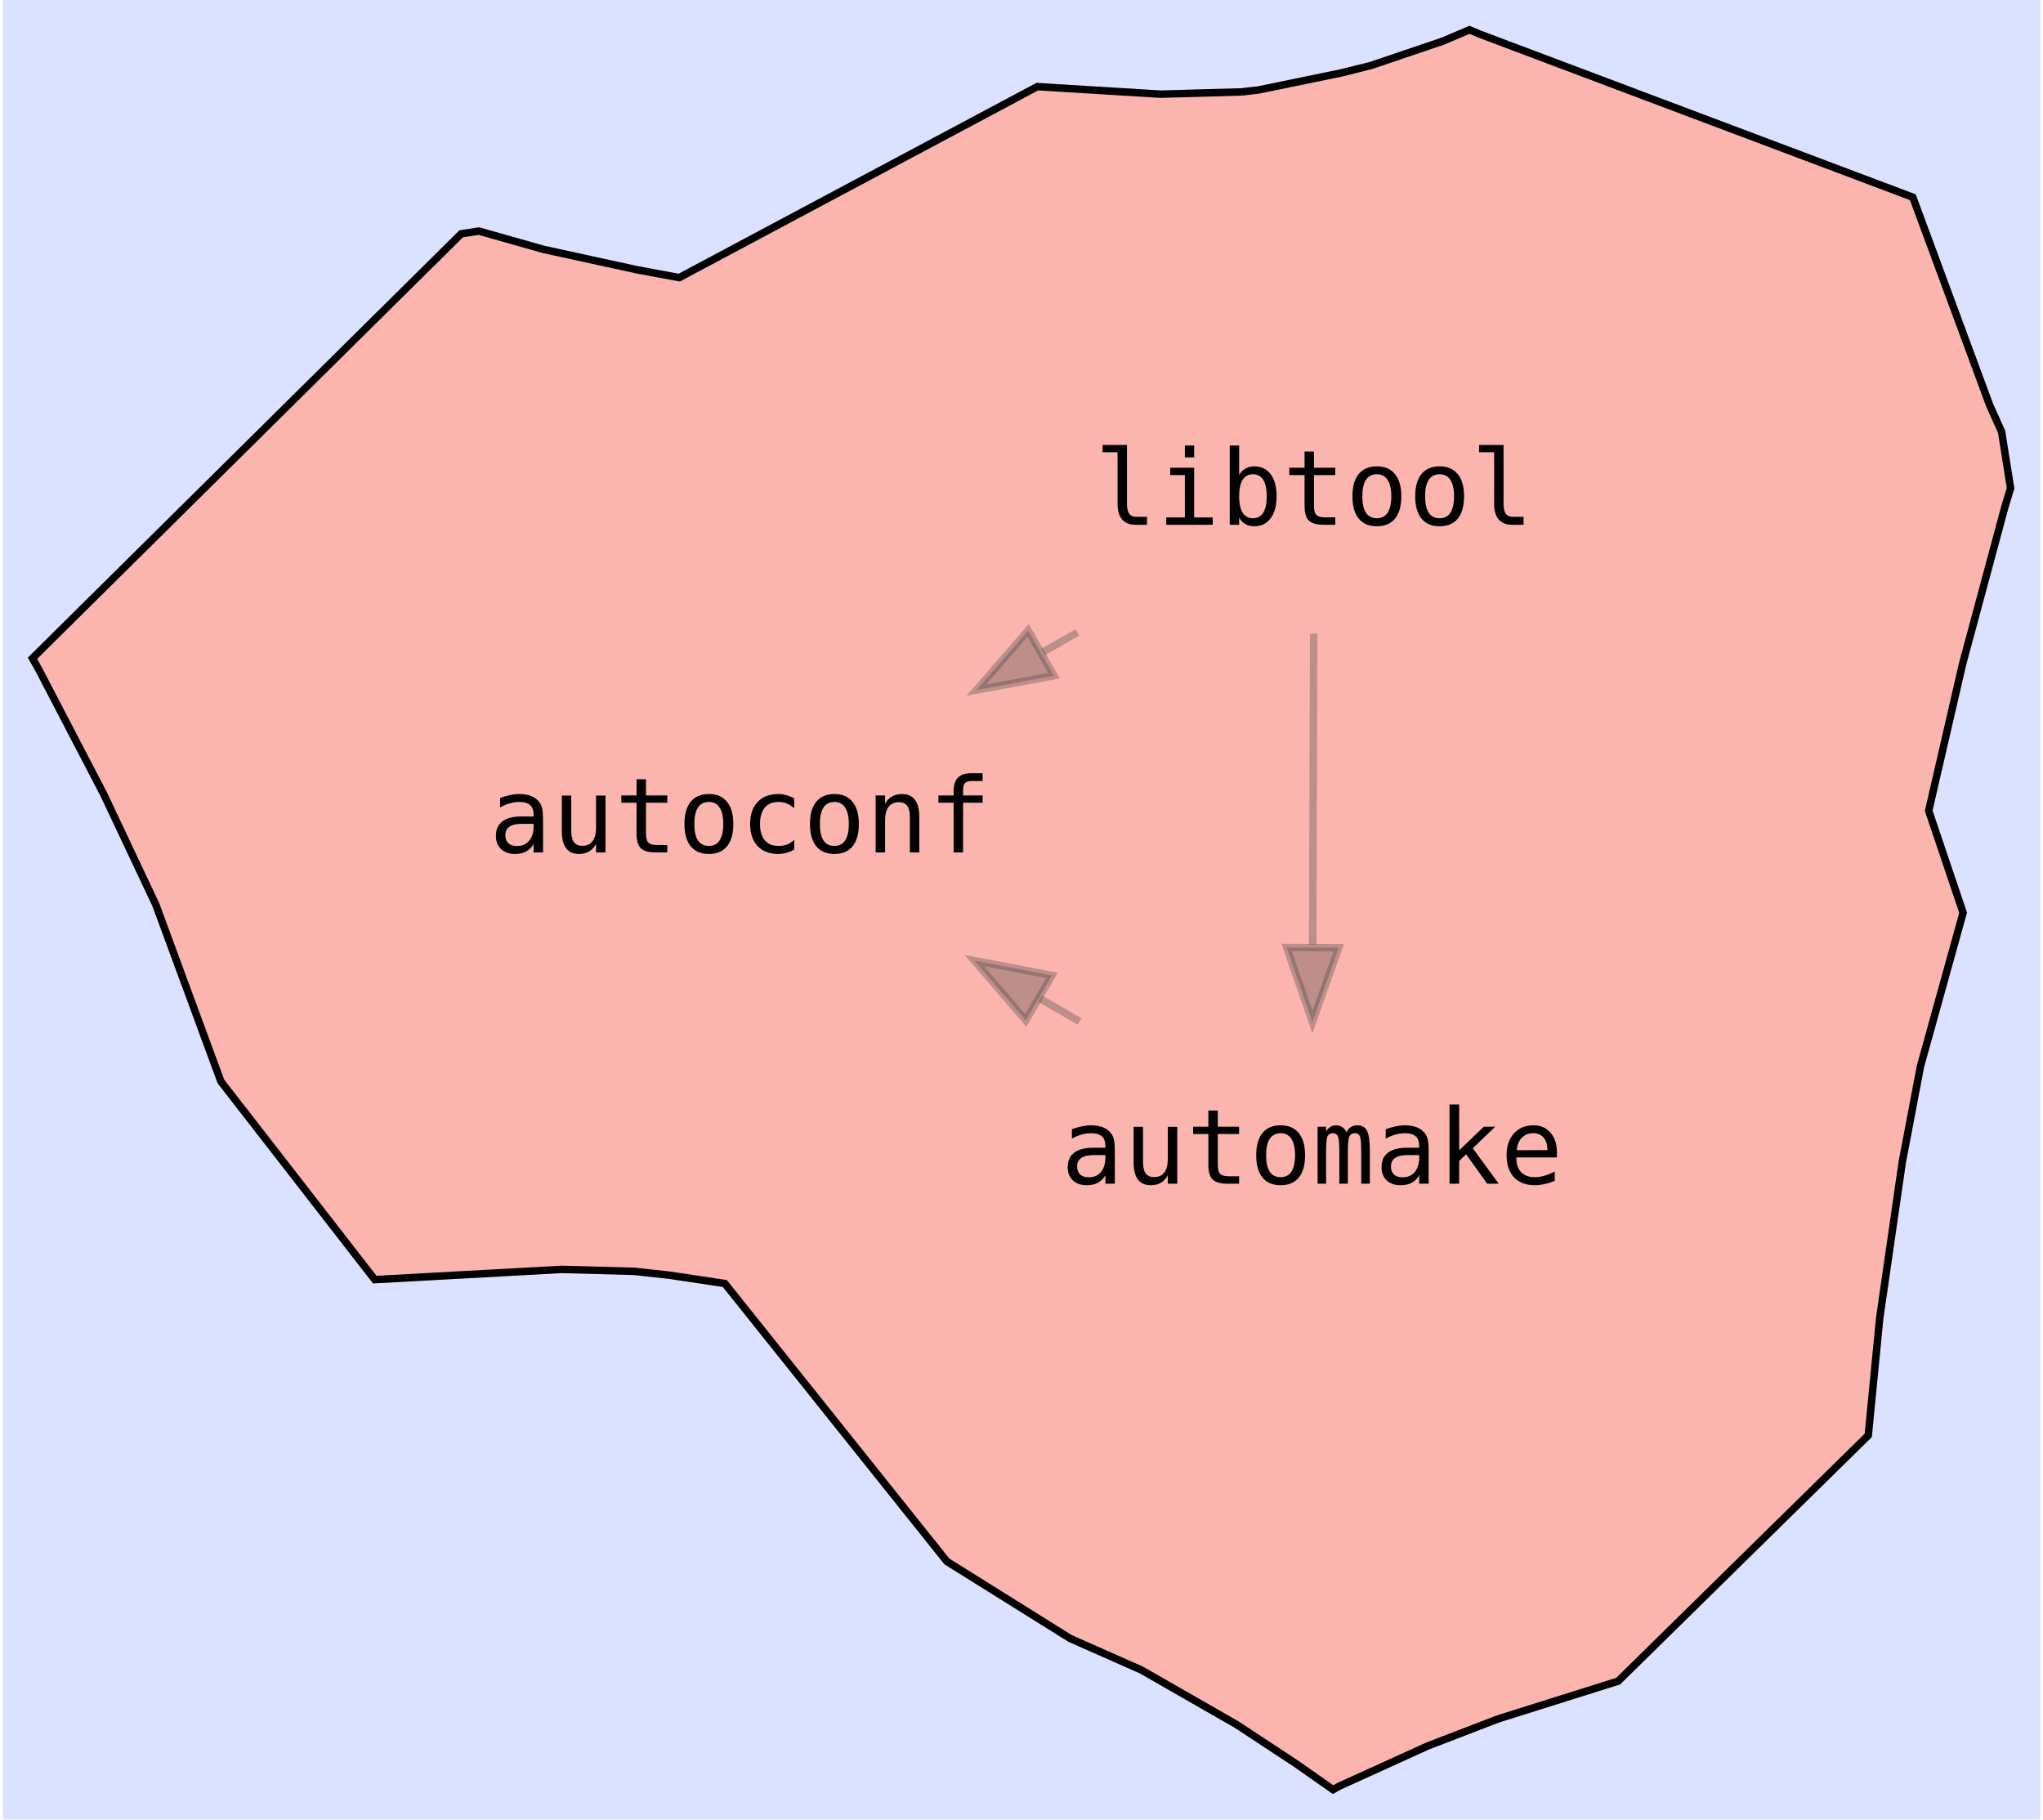
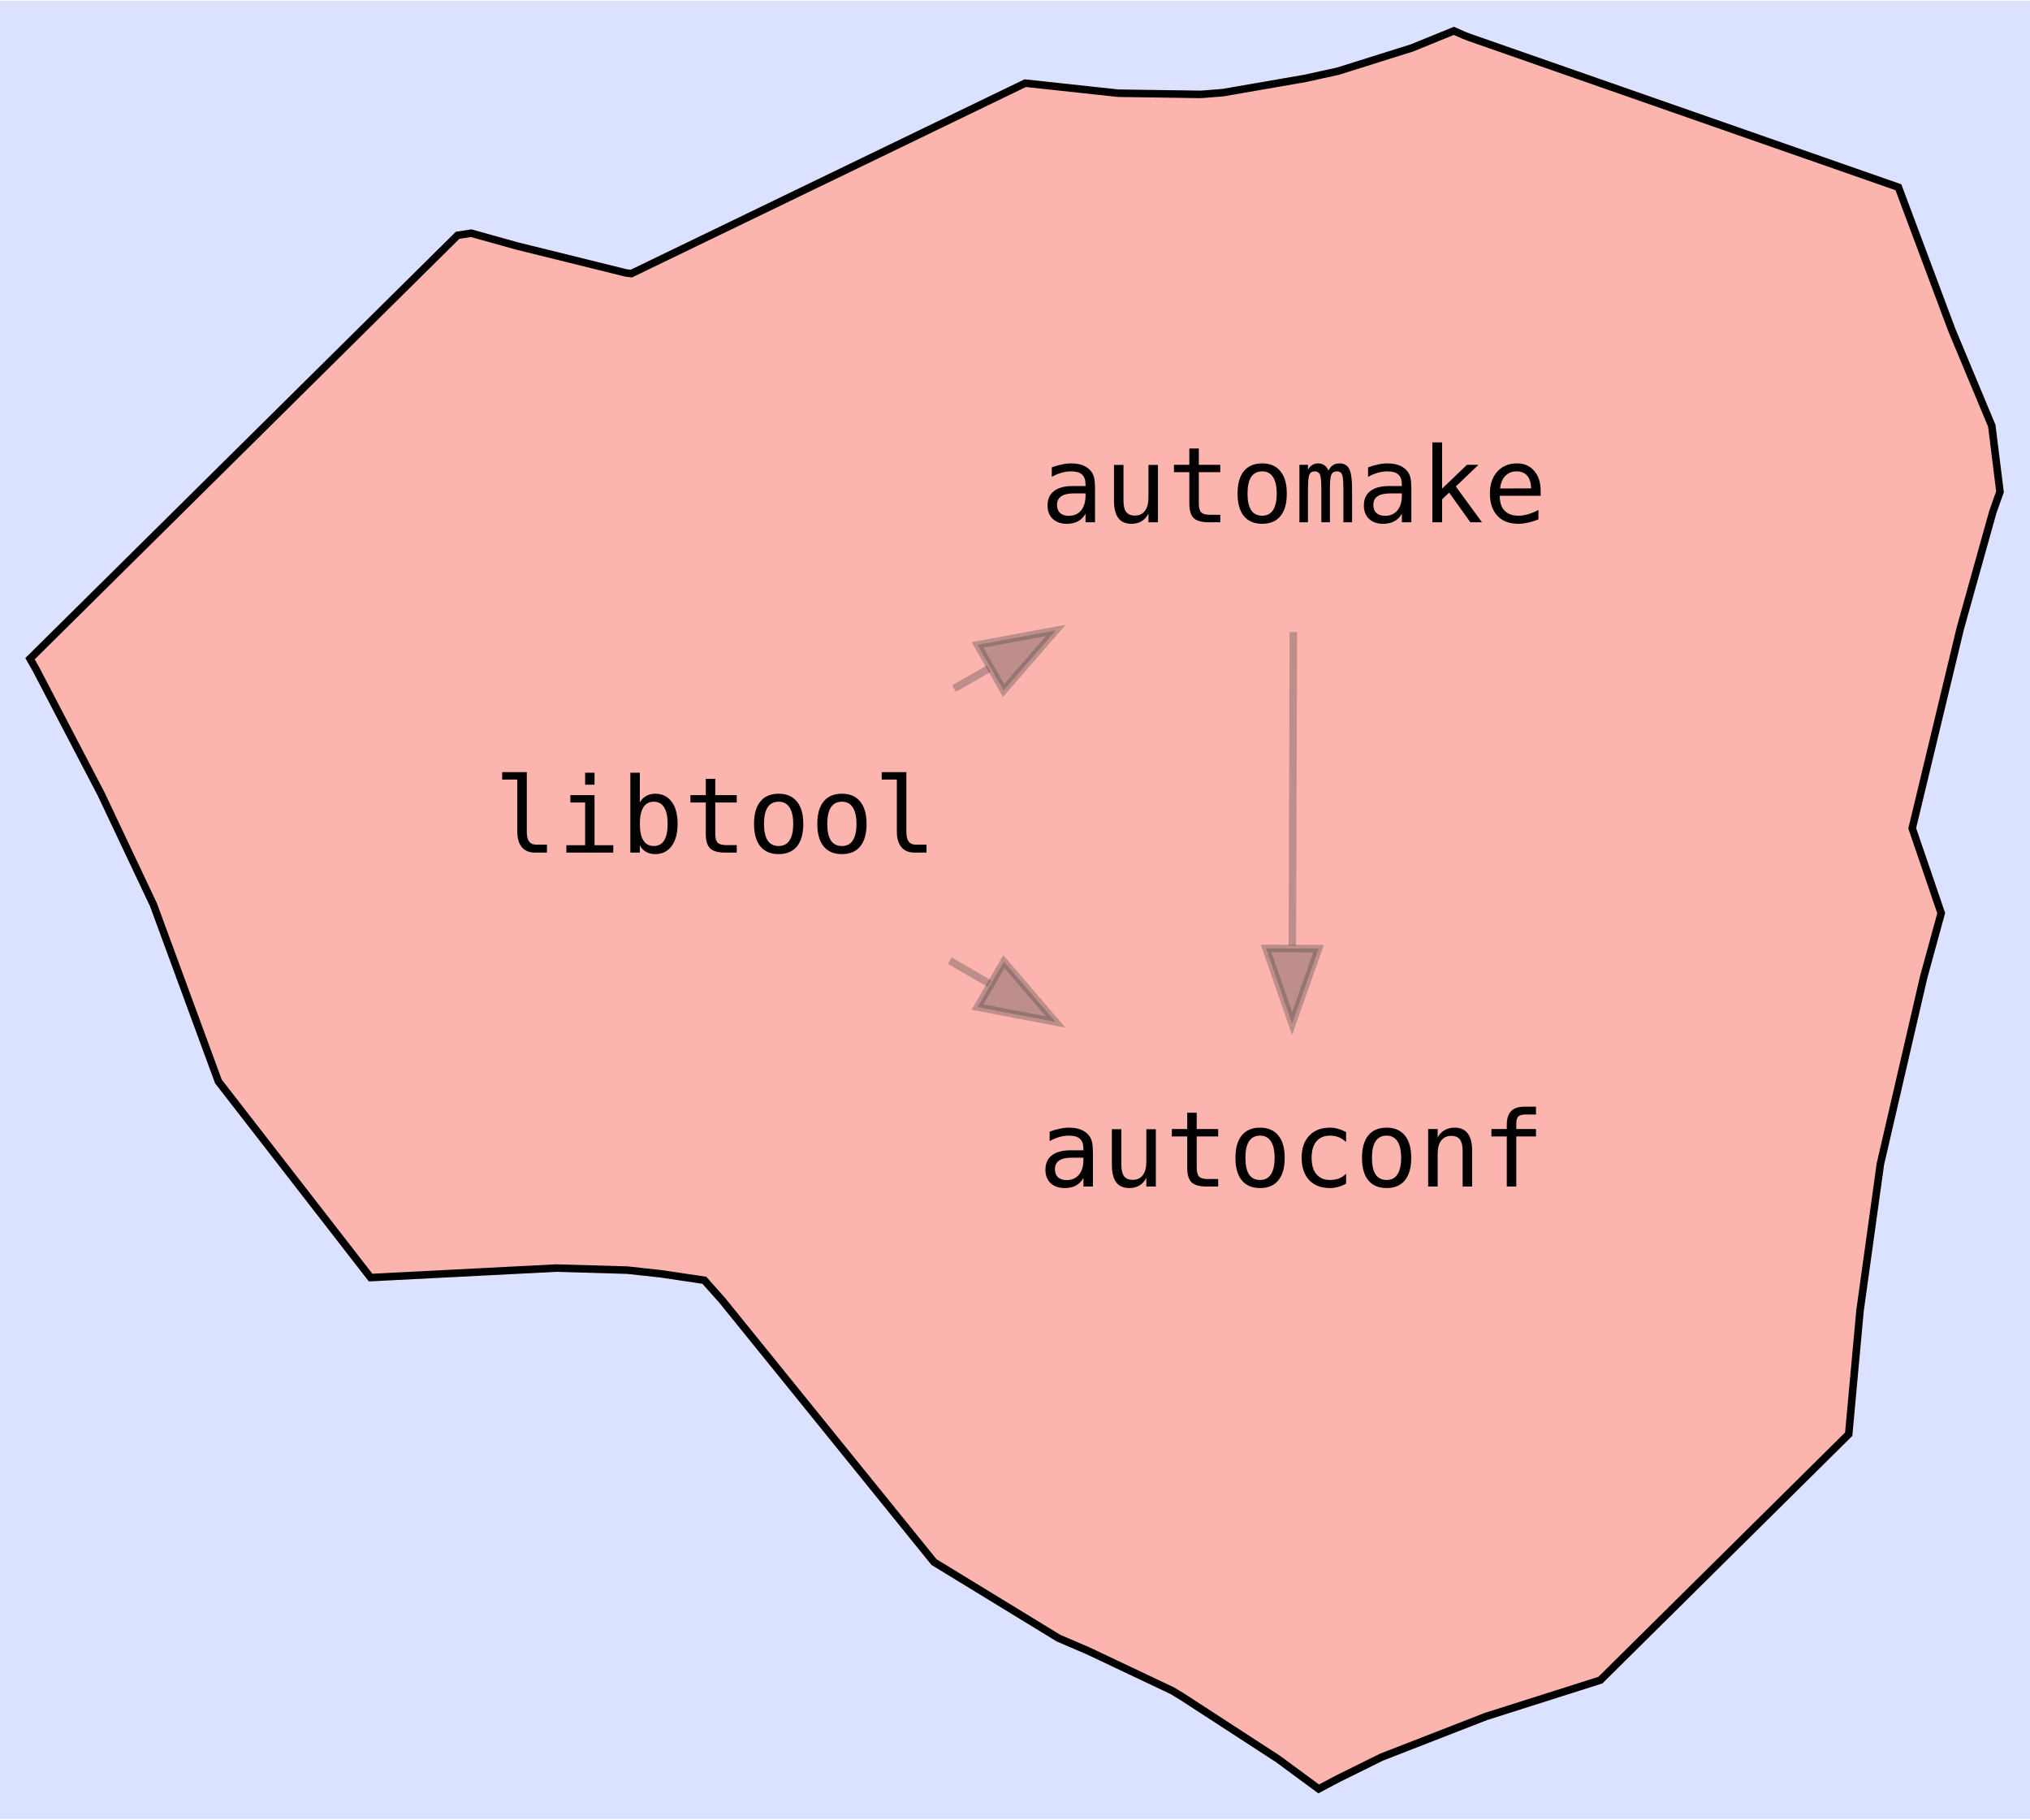
- <svg xmlns="http://www.w3.org/2000/svg" width="274pt" height="244pt" viewBox="0.00 0.00 273.64 244.32">
-   <g id="graph0" class="graph" transform="scale(1 1) rotate(0) translate(45.1025 173.2564)">
-     <polygon fill="#dae2ff" stroke="transparent" points="-45.102,71.064 -45.102,-173.256 228.542,-173.256 228.542,71.064 -45.102,71.064" />
-     <polygon fill="#fbb4ae" stroke="#fbb4ae" points="-31.537,-66.612 -24.534,-51.769 -15.796,-28.033 4.868,-1.421 29.977,-2.797 39.714,-2.533 44.428,-2.019 51.875,-.9 51.981,-1.035 51.911,-34.149 49.194,-58.97 45.834,-61.234 45.001,-62.18 45.776,-63.123 49.858,-66.078 54.54,-67.201 57.759,-66.478 57.759,-66.478 54.54,-67.201 49.858,-66.078 45.776,-63.123 45.001,-62.18 45.834,-61.234 49.194,-58.97 54.393,-57.742 58.372,-58.637 62.246,-61.194 63.28,-62.331 65.319,-62.331 65.556,-62.386 68.917,-98.605 69.078,-108.355 75.834,-101.899 77.672,-100.367 77.672,-100.367 75.834,-101.899 69.078,-108.355 68.917,-98.605 65.556,-62.386 65.319,-62.331 63.28,-62.331 62.246,-61.194 58.372,-58.637 54.393,-57.742 49.194,-58.97 51.911,-34.149 51.981,-1.035 51.875,-.9 81.695,36.42 98.256,46.77 107.719,50.956 107.844,10.966 105.657,-10.963 95.058,-13.057 112.297,-18.269 111.454,-19.066 107.941,-20.976 105.521,-24.167 80.859,-30.345 79.029,-29.062 79.029,-29.062 80.859,-30.345 105.521,-24.167 107.941,-20.976 111.454,-19.066 112.297,-18.269 95.058,-13.057 105.657,-10.963 107.844,10.966 107.719,50.956 108.023,51.117 120.6,58.322 128.516,63.534 133.556,67.064 134.373,66.607 146.278,61.198 155.378,57.698 156.056,57.461 171.85,52.493 205.429,19.496 206.971,3.716 209.997,-17.195 212.443,-30.069 218.168,-50.691 213.545,-64.39 218.087,-84.054 223.768,-105.151 224.542,-107.686 223.339,-115.271 221.732,-118.849 211.415,-146.771 153.354,-168.635 151.874,-169.256 148.34,-167.747 138.676,-164.469 134.654,-163.463 123.577,-161.182 121.281,-160.915 110.376,-160.612 93.835,-161.621 45.758,-135.976 40.098,-137.024 27.539,-139.765 18.847,-142.224 16.472,-141.859 -41.102,-84.86 -40.244,-83.339 -31.537,-66.612 -31.537,-66.612" />
-     <polyline fill="none" stroke="#000000" points="121.281,-160.915 110.376,-160.612 93.835,-161.621 45.758,-135.976 40.098,-137.024 27.539,-139.765 18.847,-142.224 16.472,-141.859 -41.102,-84.86 -40.244,-83.339 -31.537,-66.612 -24.534,-51.769 -15.796,-28.033 4.868,-1.421 29.977,-2.797 39.714,-2.533 44.428,-2.019 51.875,-.9 81.695,36.42 98.256,46.77 107.719,50.956 108.023,51.117 120.6,58.322 128.516,63.534 133.556,67.064 134.373,66.607 146.278,61.198 155.378,57.698 156.056,57.461 171.85,52.493 205.429,19.496 206.971,3.716 209.997,-17.195 212.443,-30.069 218.168,-50.691 213.545,-64.39 218.087,-84.054 223.768,-105.151 224.542,-107.686 223.339,-115.271 221.732,-118.849 211.415,-146.771 153.354,-168.635 151.874,-169.256 148.34,-167.747 138.676,-164.469 134.654,-163.463 123.577,-161.182 121.281,-160.915 " />
+ <svg xmlns="http://www.w3.org/2000/svg" width="270pt" height="242pt" viewBox="0.00 0.00 270.47 242.20">
+   <g id="graph0" class="graph" transform="scale(1 1) rotate(0) translate(47.2194 172.2527)">
+     <polygon fill="#dae2ff" stroke="transparent" points="-47.219,69.945 -47.219,-172.253 223.25,-172.253 223.25,69.945 -47.219,69.945" />
+     <polygon fill="#fbb4ae" stroke="#fbb4ae" points="-33.744,-66.589 -26.778,-51.852 -18.12,-28.304 2.158,-2.173 26.885,-3.439 27.621,-34.826 25.884,-55.668 9.627,-56.293 31.509,-62.473 32.036,-62.156 33.344,-62.156 34.216,-62.357 38.188,-62.357 38.7,-62.24 39.157,-62.24 42.915,-65.723 45.777,-66.965 45.777,-66.965 42.915,-65.723 39.157,-62.24 42.237,-59.538 45.569,-58.093 50.602,-58.093 54.454,-59.767 57.245,-62.139 58.118,-62.139 58.678,-62.263 61.019,-62.263 61.777,-62.432 63.476,-106.309 60.306,-109.781 87.852,-110.657 87.852,-110.657 60.306,-109.781 63.476,-106.309 64.996,-104.824 67.124,-102.982 69.917,-99.758 69.917,-99.758 67.124,-102.982 64.996,-104.824 63.476,-106.309 61.777,-62.432 61.019,-62.263 58.678,-62.263 58.118,-62.139 57.245,-62.139 54.454,-59.767 50.602,-58.093 45.569,-58.093 42.237,-59.538 39.157,-62.24 38.7,-62.24 38.188,-62.357 34.216,-62.357 33.344,-62.156 32.036,-62.156 31.509,-62.473 9.627,-56.293 25.884,-55.668 27.621,-34.826 26.885,-3.439 36.372,-3.164 40.839,-2.677 46.627,-1.813 48.204,-3.904 51.737,-7.872 58.106,-14.421 66.014,-21.751 67.255,-22.762 67.903,-23.587 67.992,-35.031 67.992,-35.031 67.903,-23.587 67.255,-22.762 66.014,-21.751 58.106,-14.421 51.737,-7.872 48.204,-3.904 46.627,-1.813 49.004,.859 77.224,35.725 93.813,45.858 97.761,47.553 108.962,52.858 110.217,53.615 123.063,61.958 128.476,65.945 130.994,64.609 136.855,61.709 150.774,56.291 166.007,51.453 199.095,18.69 200.601,2.245 203.318,-17.307 209.076,-42.167 211.419,-50.721 207.557,-62.024 213.957,-88.632 218.309,-104.199 219.25,-106.845 218.16,-115.641 212.855,-128.346 205.717,-147.419 148.443,-167.421 147.815,-167.669 146.492,-168.253 140.895,-165.975 131.058,-162.884 126.693,-161.924 115.712,-160.018 112.876,-159.794 112.719,-159.789 101.772,-159.946 89.377,-161.284 36.902,-135.918 36.186,-136.003 21.612,-139.609 15.561,-141.298 13.745,-141.015 -43.219,-84.614 -42.406,-83.178 -33.744,-66.589 -33.744,-66.589" />
+     <polyline fill="none" stroke="#000000" points="112.876,-159.794 112.719,-159.789 101.772,-159.946 89.377,-161.284 36.902,-135.918 36.186,-136.003 21.612,-139.609 15.561,-141.298 13.745,-141.015 -43.219,-84.614 -42.406,-83.178 -33.744,-66.589 -26.778,-51.852 -18.12,-28.304 2.158,-2.173 26.885,-3.439 36.372,-3.164 40.839,-2.677 46.627,-1.813 49.004,.859 77.224,35.725 93.813,45.858 97.761,47.553 108.962,52.858 110.217,53.615 123.063,61.958 128.476,65.945 130.994,64.609 136.855,61.709 150.774,56.291 166.007,51.453 199.095,18.69 200.601,2.245 203.318,-17.307 209.076,-42.167 211.419,-50.721 207.557,-62.024 213.957,-88.632 218.309,-104.199 219.25,-106.845 218.16,-115.641 212.855,-128.346 205.717,-147.419 148.443,-167.421 147.815,-167.669 146.492,-168.253 140.895,-165.975 131.058,-162.884 126.693,-161.924 115.712,-160.018 112.876,-159.794 " />
    <g id="edge1" class="edge">
-       <path fill="none" stroke="#444444" stroke-opacity="0.333" d="M130.952,-88.155C130.914,-76.091 130.863,-60.06 130.82,-46.368" />
-       <polygon fill="#444444" fill-opacity="0.333" stroke="#444444" stroke-opacity="0.333" points="134.319,-45.998 130.787,-36.009 127.319,-46.02 134.319,-45.998" />
+       <path fill="none" stroke="#444444" stroke-opacity="0.333" d="M125.102,-88.155C125.064,-76.091 125.013,-60.06 124.97,-46.368" />
+       <polygon fill="#444444" fill-opacity="0.333" stroke="#444444" stroke-opacity="0.333" points="128.469,-45.998 124.937,-36.009 121.469,-46.02 128.469,-45.998" />
    </g>
    <g id="edge2" class="edge">
-       <path fill="none" stroke="#444444" stroke-opacity="0.333" d="M99.22,-88.337C97.68,-87.459 96.126,-86.571 94.568,-85.681" />
-       <polygon fill="#444444" fill-opacity="0.333" stroke="#444444" stroke-opacity="0.333" points="96.082,-82.515 85.662,-80.596 92.611,-88.594 96.082,-82.515" />
+       <path fill="none" stroke="#444444" stroke-opacity="0.333" d="M79.886,-80.638C81.425,-81.516 82.979,-82.404 84.538,-83.294" />
+       <polygon fill="#444444" fill-opacity="0.333" stroke="#444444" stroke-opacity="0.333" points="83.024,-86.46 93.443,-88.379 86.495,-80.381 83.024,-86.46" />
    </g>
    <g id="edge3" class="edge">
-       <path fill="none" stroke="#444444" stroke-opacity="0.333" d="M99.499,-36.094C97.755,-37.104 95.99,-38.126 94.221,-39.151" />
-       <polygon fill="#444444" fill-opacity="0.333" stroke="#444444" stroke-opacity="0.333" points="92.296,-36.221 85.398,-44.263 95.805,-42.278 92.296,-36.221" />
+       <path fill="none" stroke="#444444" stroke-opacity="0.333" d="M79.327,-44.391C81.071,-43.381 82.835,-42.359 84.605,-41.334" />
+       <polygon fill="#444444" fill-opacity="0.333" stroke="#444444" stroke-opacity="0.333" points="86.529,-44.264 93.427,-36.222 83.02,-38.207 86.529,-44.264" />
    </g>
    <g id="node1" class="node">
-       <text text-anchor="middle" x="131.01" y="-102.79" font-family="monospace" font-size="14.00" fill="#000000">libtool</text>
+       <text text-anchor="middle" x="125.16" y="-102.79" font-family="monospace" font-size="14.00" fill="#000000">automake</text>
    </g>
    <g id="node2" class="node">
-       <text text-anchor="middle" x="130.73" y="-14.3" font-family="monospace" font-size="14.00" fill="#000000">automake</text>
+       <text text-anchor="middle" x="124.88" y="-14.3" font-family="monospace" font-size="14.00" fill="#000000">autoconf</text>
    </g>
    <g id="node3" class="node">
-       <text text-anchor="middle" x="53.945" y="-58.785" font-family="monospace" font-size="14.00" fill="#000000">autoconf</text>
+       <text text-anchor="middle" x="48.096" y="-58.785" font-family="monospace" font-size="14.00" fill="#000000">libtool</text>
    </g>
  </g>
</svg>
